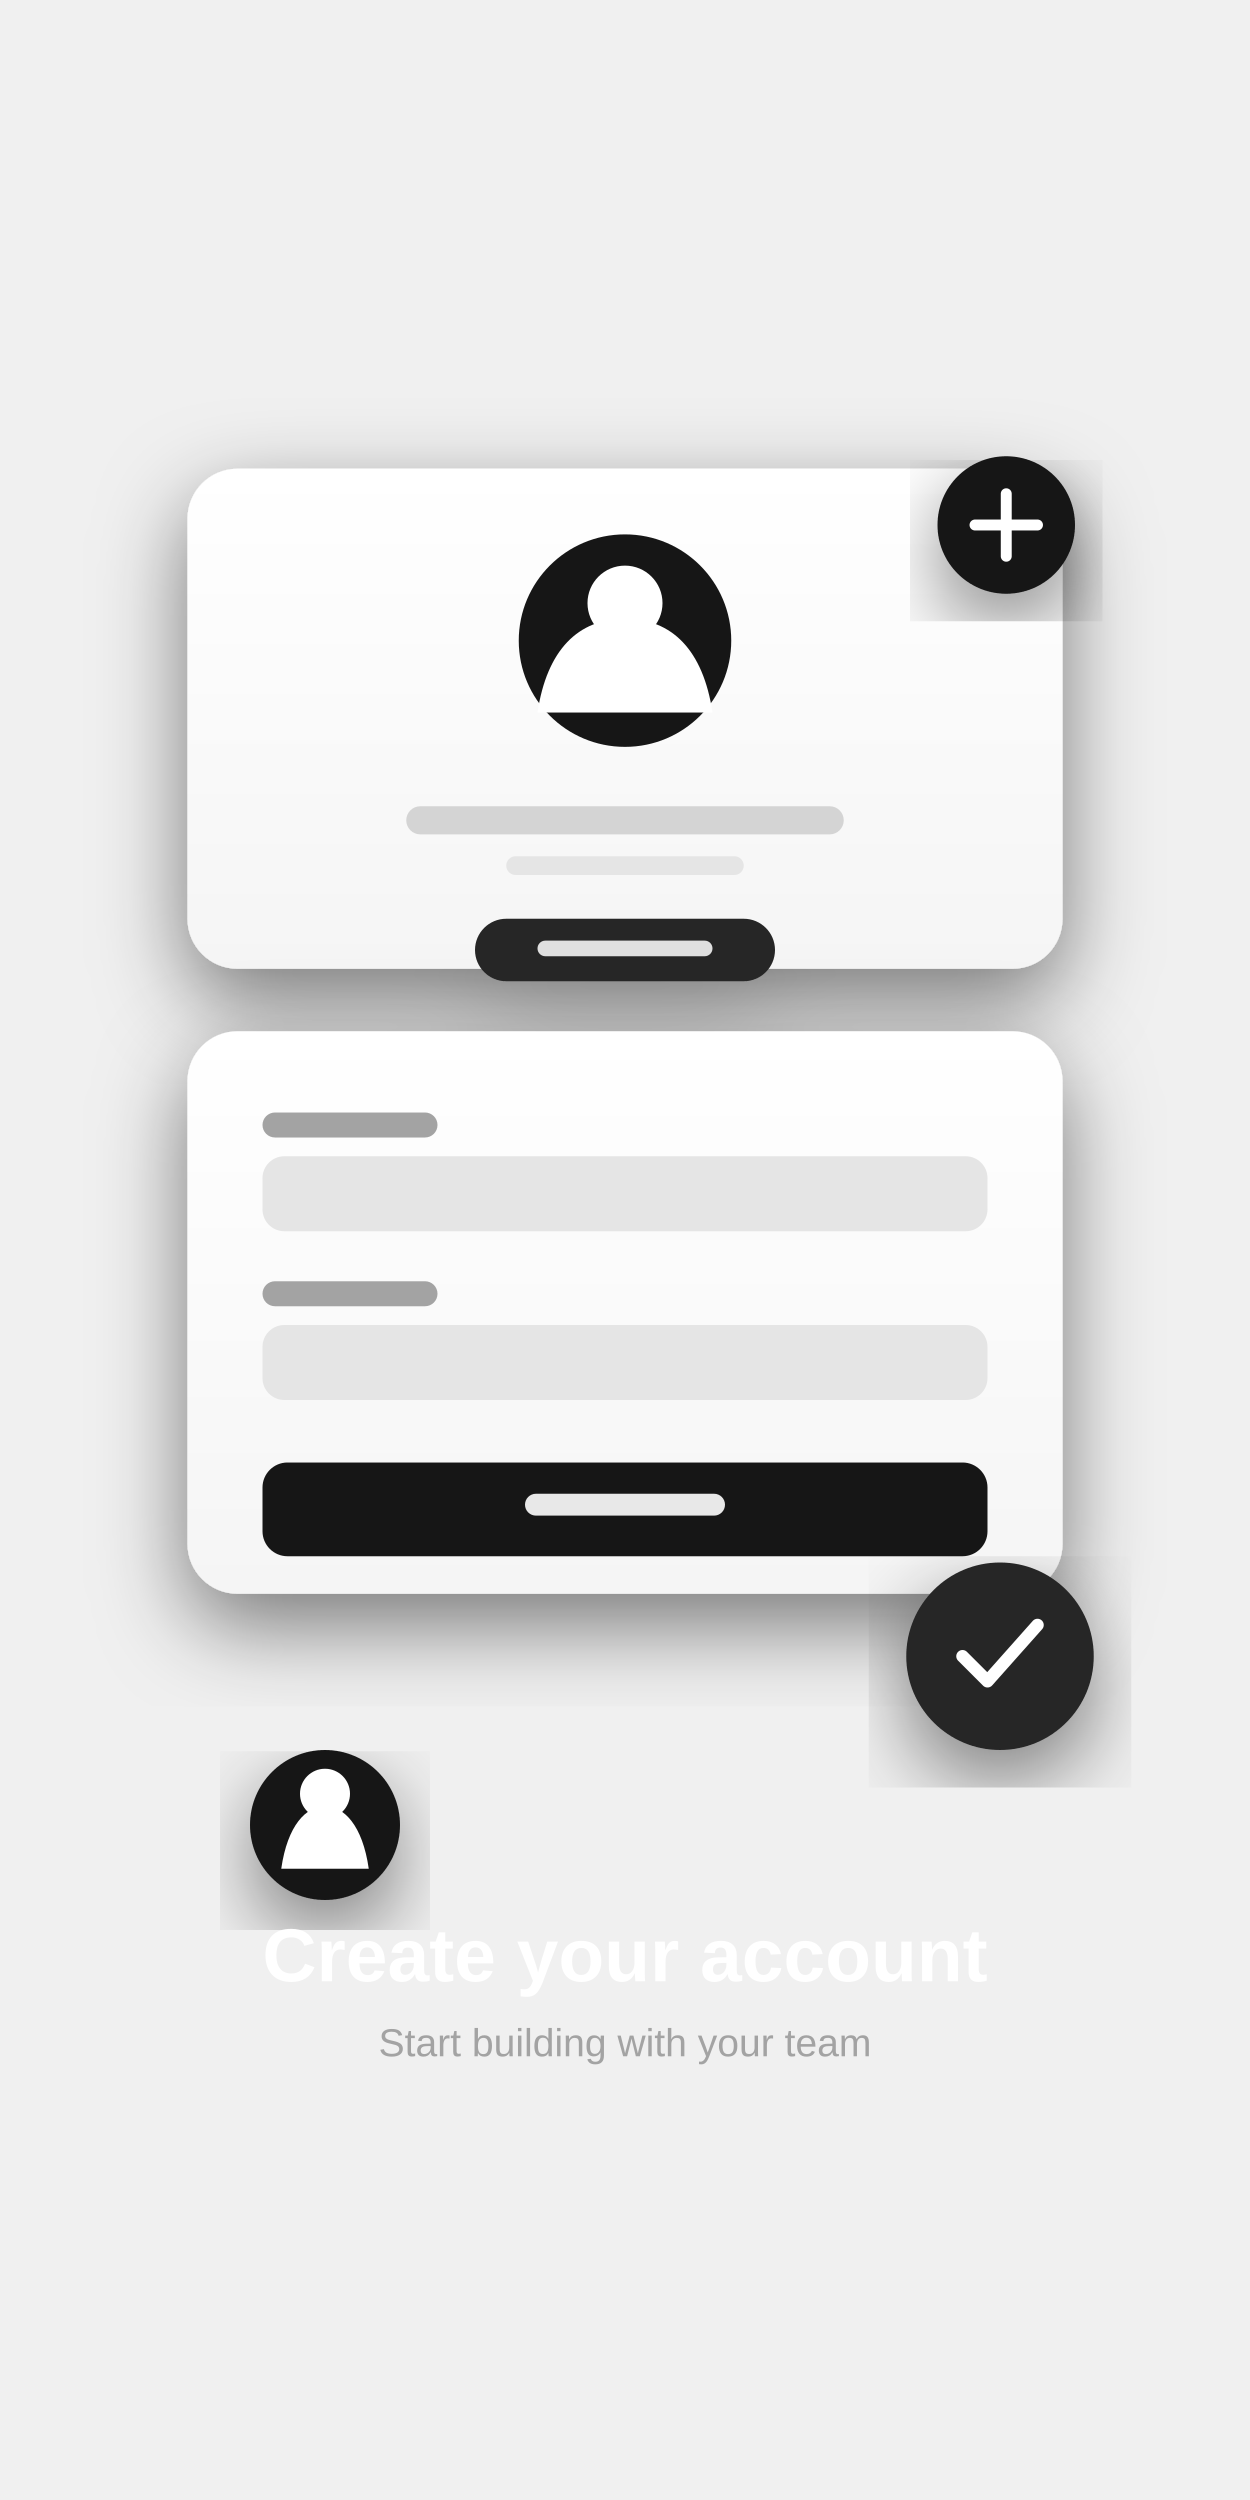
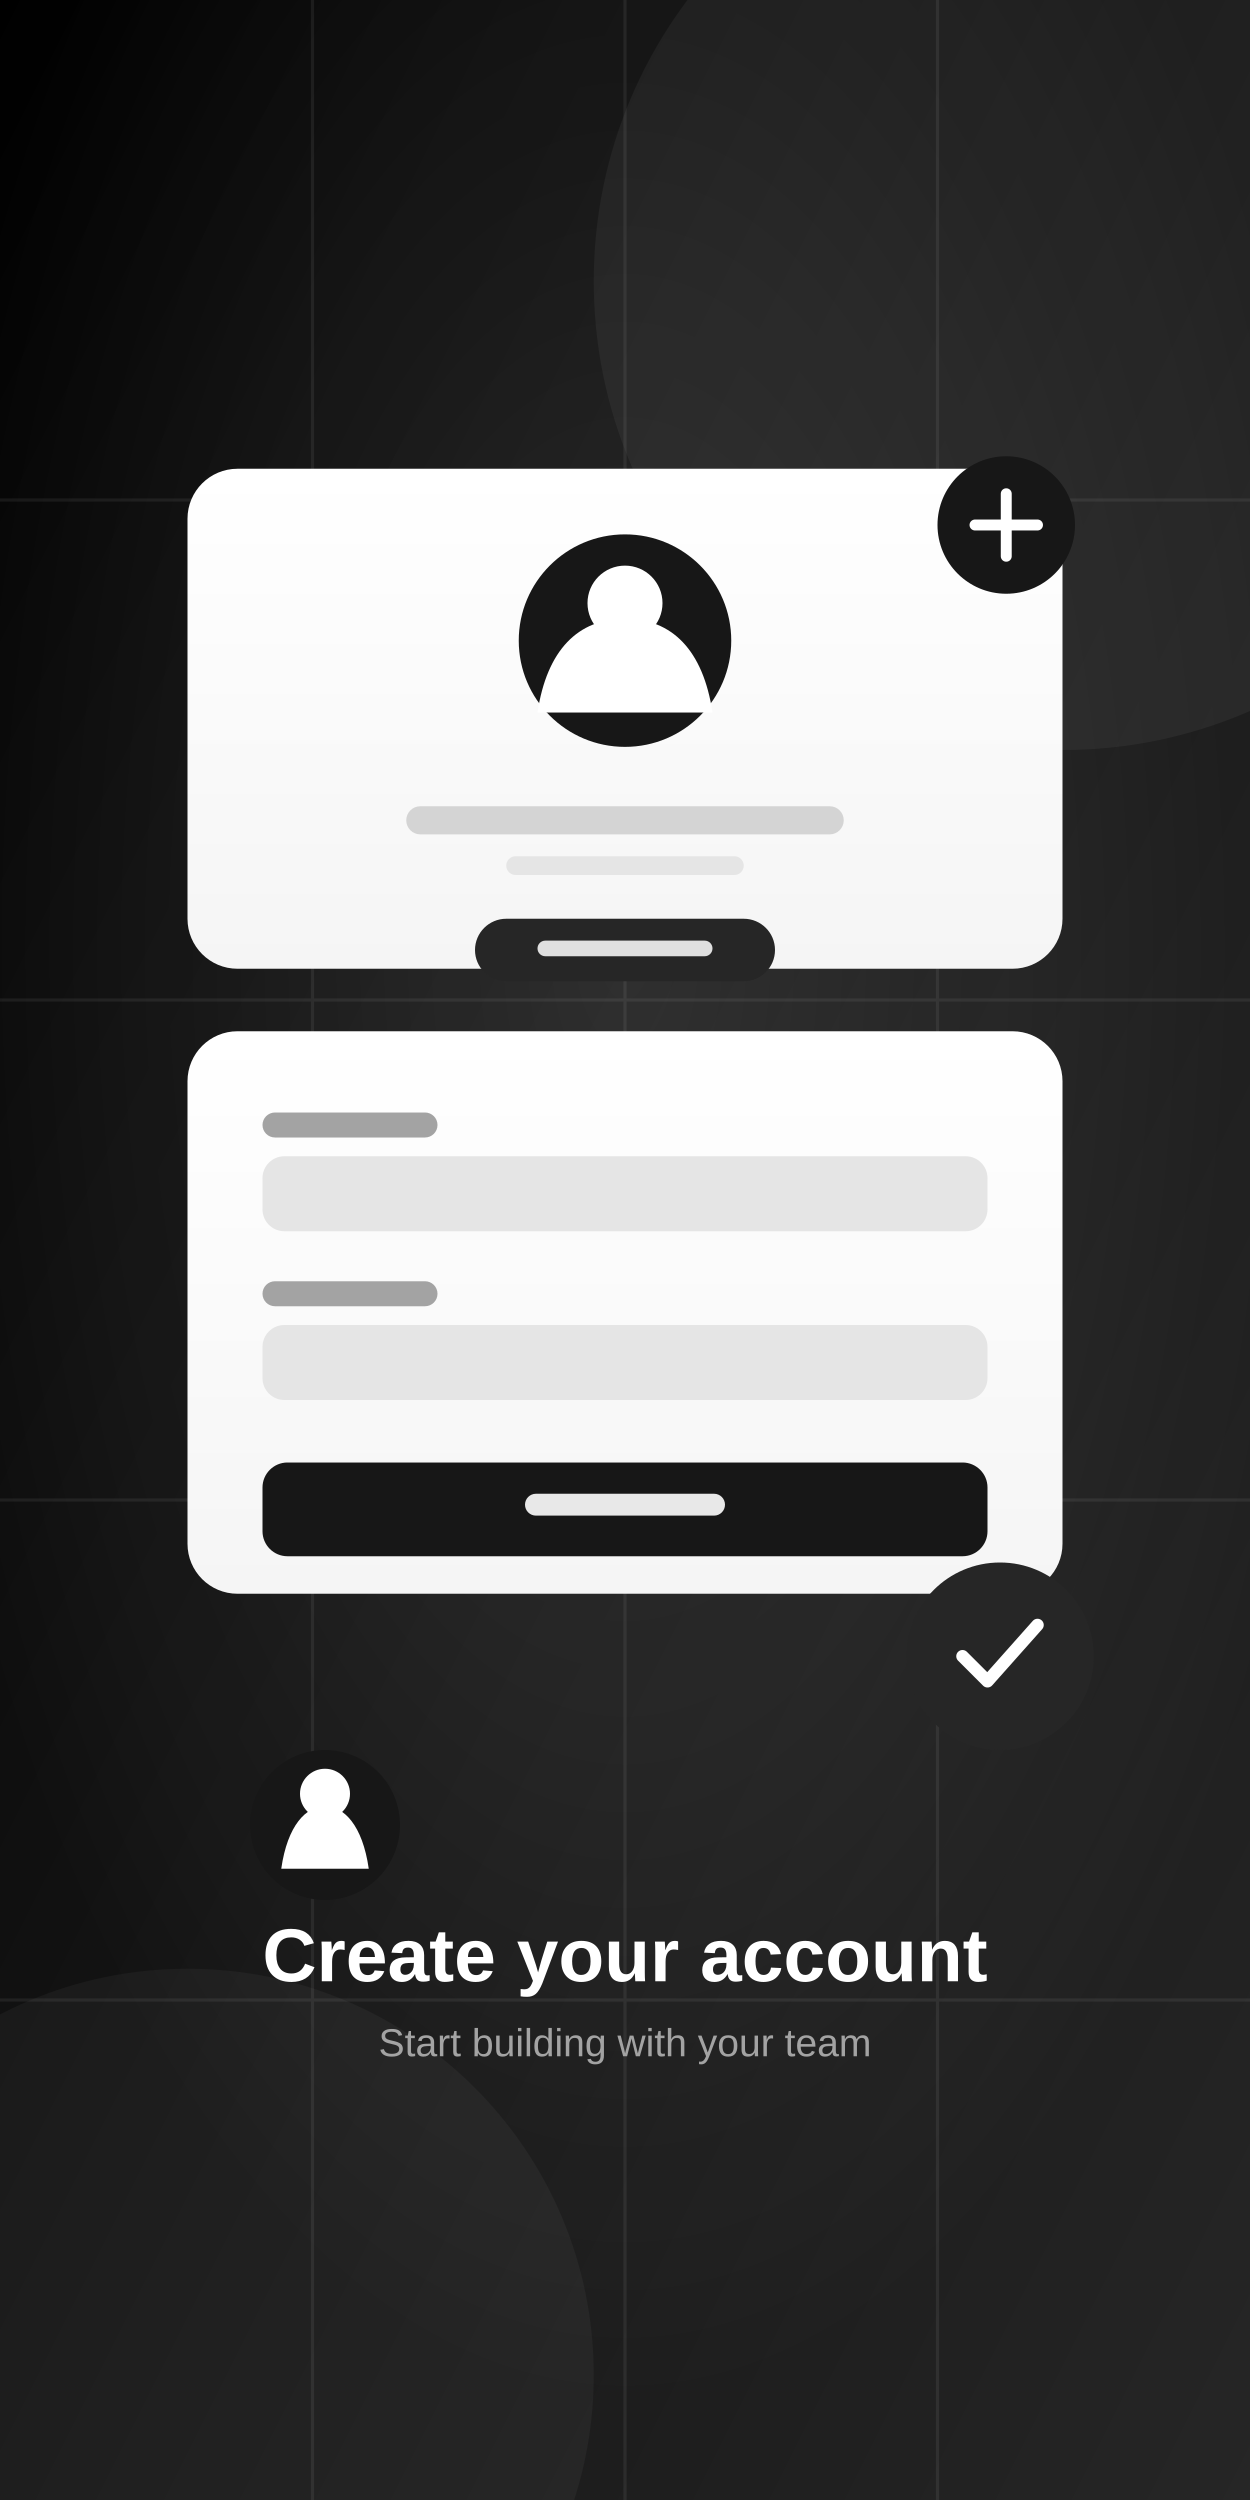
- <svg xmlns="http://www.w3.org/2000/svg" viewBox="0 0 400 800" preserveAspectRatio="xMidYMid meet">
+ <svg xmlns="http://www.w3.org/2000/svg" viewBox="0 0 400 800" preserveAspectRatio="xMidYMid slice">
  <defs>
+     <linearGradient id="bg" x1="0" y1="0" x2="1" y2="1">
+       <stop offset="0" stop-color="#000000" />
+       <stop offset="0.55" stop-color="#171717" />
+       <stop offset="1" stop-color="#262626" />
+     </linearGradient>
    <linearGradient id="card" x1="0" y1="0" x2="0" y2="1">
      <stop offset="0" stop-color="#ffffff" />
      <stop offset="1" stop-color="#f5f5f5" />
    </linearGradient>
-     <filter id="shadow" x="-20%" y="-20%" width="140%" height="140%">
-       <feDropShadow dx="0" dy="10" stdDeviation="14" flood-color="#000000" flood-opacity="0.5" />
-     </filter>
+     <radialGradient id="glow" cx="50%" cy="38%" r="58%">
+       <stop offset="0" stop-color="#ffffff" stop-opacity="0.12" />
+       <stop offset="1" stop-color="#ffffff" stop-opacity="0" />
+     </radialGradient>
  </defs>
-   <g filter="url(#shadow)">
+   <rect width="400" height="800" fill="url(#bg)" />
+   <rect width="400" height="800" fill="url(#glow)" />
+   <circle cx="340" cy="90" r="150" fill="#ffffff" opacity="0.05" />
+   <circle cx="60" cy="760" r="130" fill="#ffffff" opacity="0.04" />
+   <g opacity="0.07" stroke="#ffffff" stroke-width="1">
+     <line x1="0" y1="160" x2="400" y2="160" />
+     <line x1="0" y1="320" x2="400" y2="320" />
+     <line x1="0" y1="480" x2="400" y2="480" />
+     <line x1="0" y1="640" x2="400" y2="640" />
+     <line x1="100" y1="0" x2="100" y2="800" />
+     <line x1="200" y1="0" x2="200" y2="800" />
+     <line x1="300" y1="0" x2="300" y2="800" />
+   </g>
+   <g>
    <rect x="60" y="150" width="280" height="160" rx="16" fill="url(#card)" />
    <circle cx="200" cy="205" r="34" fill="#171717" />
    <circle cx="200" cy="193" r="12" fill="#ffffff" />
    <path d="M172 228c3-20 13-30 28-30s25 10 28 30" fill="#ffffff" />
    <rect x="130" y="258" width="140" height="9" rx="4.5" fill="#d4d4d4" />
    <rect x="162" y="274" width="76" height="6" rx="3" fill="#e5e5e5" />
    <rect x="152" y="294" width="96" height="20" rx="10" fill="#262626" />
    <rect x="172" y="301" width="56" height="5" rx="2.5" fill="#ffffff" opacity="0.85" />
  </g>
-   <g filter="url(#shadow)">
+   <g>
    <circle cx="322" cy="168" r="22" fill="#171717" />
    <path d="M312 168h20M322 158v20" stroke="#ffffff" stroke-width="3.5" fill="none" stroke-linecap="round" />
  </g>
-   <g filter="url(#shadow)">
+   <g>
    <rect x="60" y="330" width="280" height="180" rx="16" fill="url(#card)" />
    <rect x="84" y="356" width="56" height="8" rx="4" fill="#a3a3a3" />
    <rect x="84" y="370" width="232" height="24" rx="7" fill="#e5e5e5" />
    <rect x="84" y="410" width="56" height="8" rx="4" fill="#a3a3a3" />
    <rect x="84" y="424" width="232" height="24" rx="7" fill="#e5e5e5" />
    <rect x="84" y="468" width="232" height="30" rx="8" fill="#171717" />
    <rect x="168" y="478" width="64" height="7" rx="3.5" fill="#ffffff" opacity="0.9" />
  </g>
-   <g filter="url(#shadow)">
+   <g>
    <circle cx="320" cy="530" r="30" fill="#262626" />
    <path d="M308 530l8 8 16-18" stroke="#ffffff" stroke-width="4" fill="none" stroke-linecap="round" stroke-linejoin="round" />
  </g>
-   <g filter="url(#shadow)">
+   <g>
    <circle cx="104" cy="584" r="24" fill="#171717" />
    <circle cx="104" cy="574" r="8" fill="#ffffff" />
    <path d="M90 598c2-14 8-20 14-20s12 6 14 20" fill="#ffffff" />
  </g>
  <text x="200" y="634" text-anchor="middle" font-family="Arial, sans-serif" font-size="24" font-weight="700" fill="#ffffff">Create your account</text>
  <text x="200" y="658" text-anchor="middle" font-family="Arial, sans-serif" font-size="12.5" fill="#a3a3a3">Start building with your team</text>
</svg>
